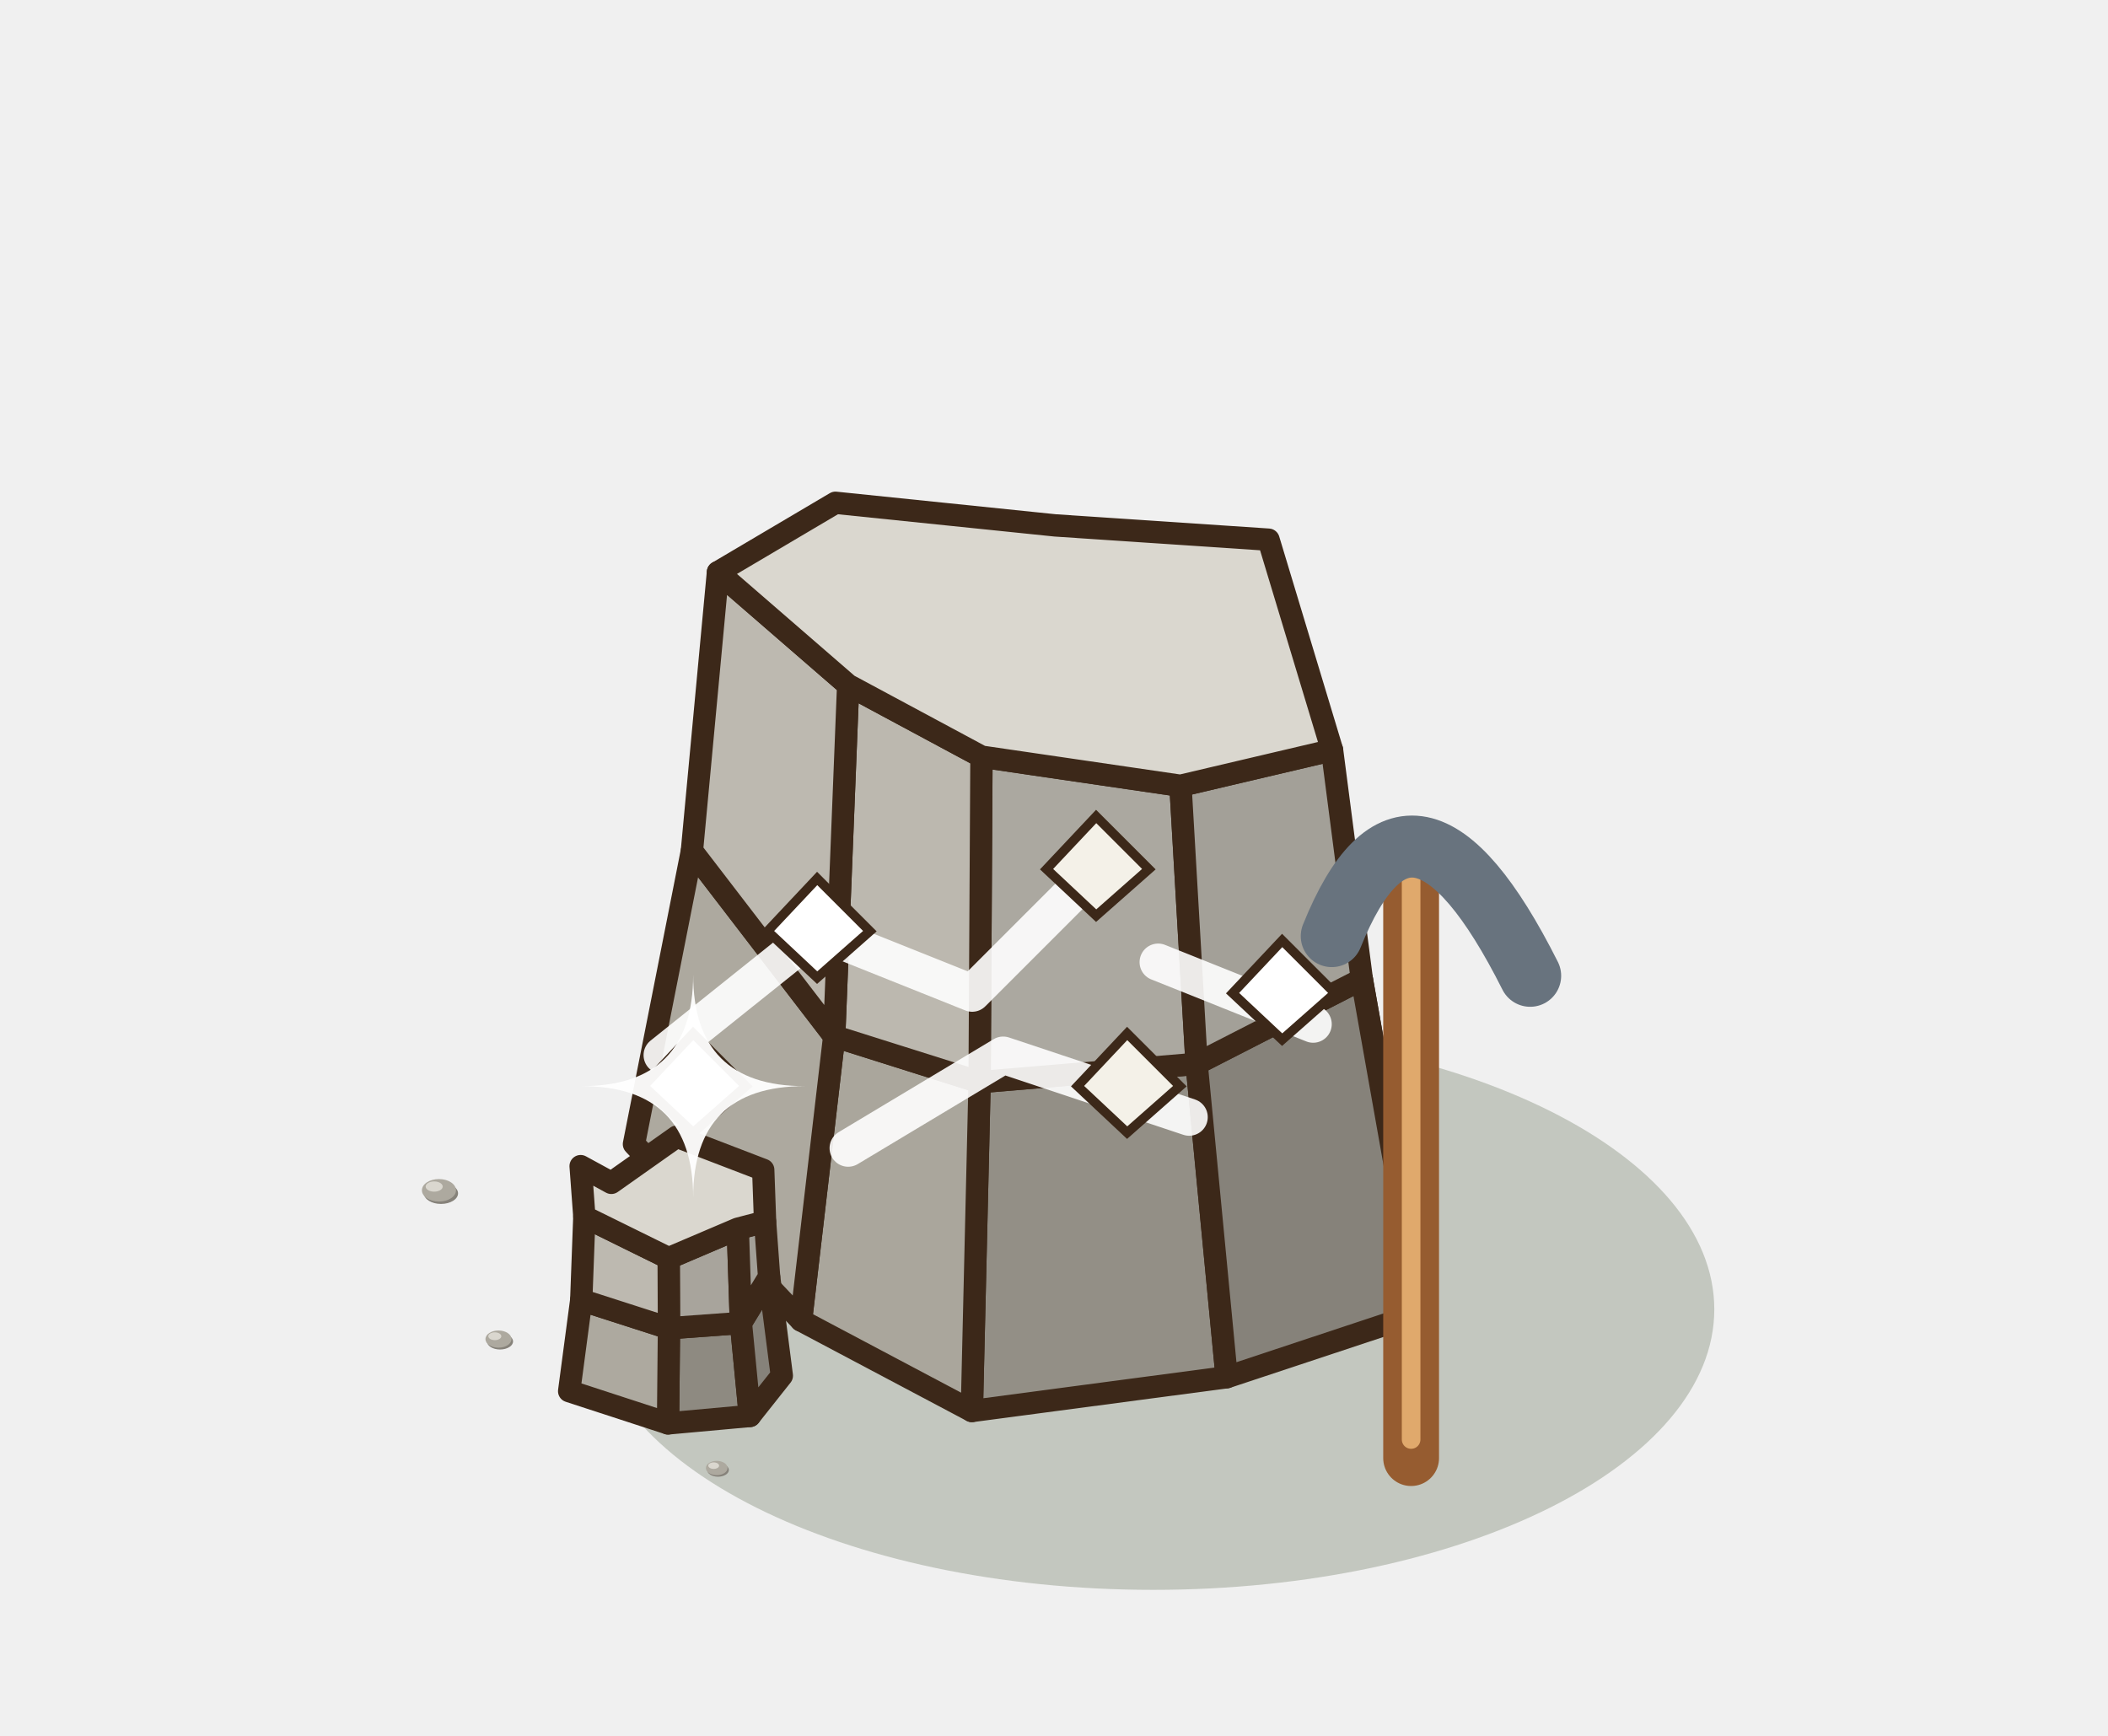
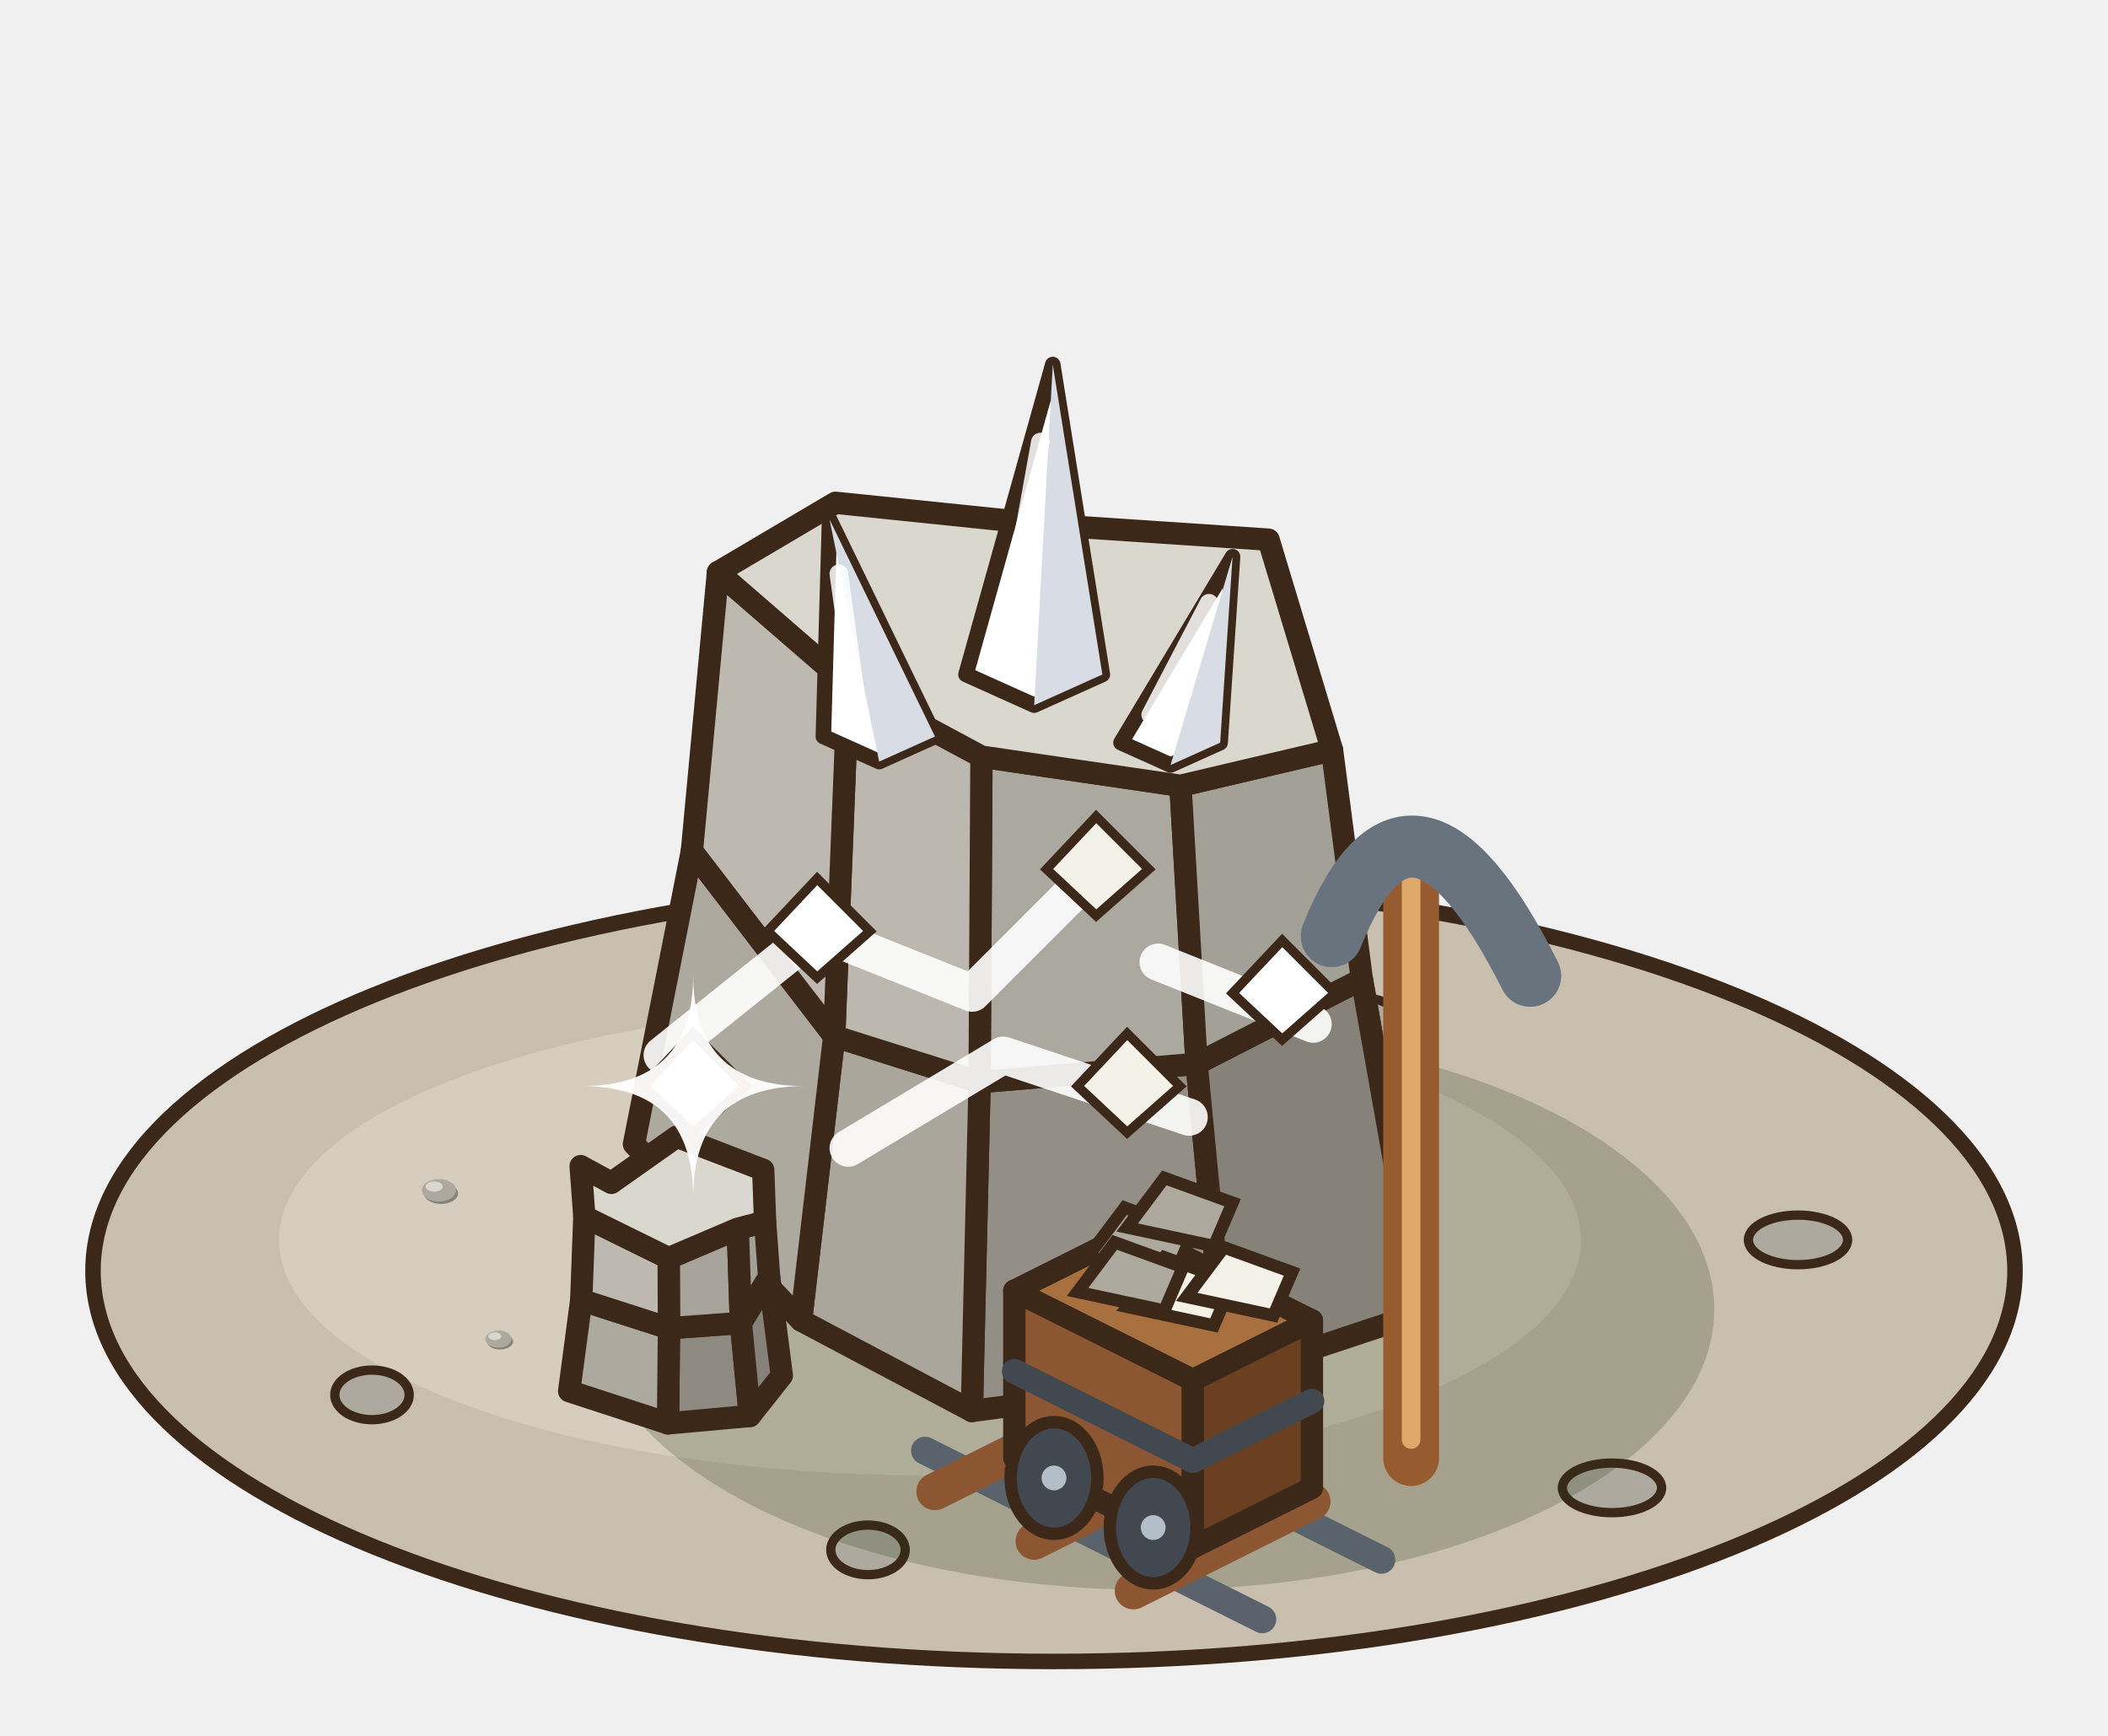
<svg xmlns="http://www.w3.org/2000/svg" width="85" height="70" viewBox="-42.5 -50 85 70">
  <g transform="scale(1.25)">
+     <ellipse cx="0" cy="1" rx="31" ry="12.6" fill="#C9BFAE" stroke="#3C2819" stroke-width="0.5" />
+     <ellipse cx="-4" cy="0" rx="21" ry="7.6" fill="#D6CDBE" />
+     <ellipse cx="-22" cy="5" rx="1.2" ry="0.8" fill="#ADA99F" stroke="#3C2819" stroke-width="0.3" />
+     <ellipse cx="18" cy="8" rx="1.6" ry="0.8" fill="#ADA99F" stroke="#3C2819" stroke-width="0.3" />
+     <ellipse cx="-6" cy="10" rx="1.2" ry="0.8" fill="#ADA99F" stroke="#3C2819" stroke-width="0.3" />
+     <ellipse cx="24" cy="0" rx="1.6" ry="0.8" fill="#ADA99F" stroke="#3C2819" stroke-width="0.3" />
+     <ellipse cx="10" cy="-7" rx="1.2" ry="0.8" fill="#ADA99F" stroke="#3C2819" stroke-width="0.3" />
    <ellipse cx="3.2" cy="2.24" rx="18.1" ry="9.05" fill="rgba(40,55,20,0.22)" />
    <polygon points="5.57,4.43 -2.65,5.52 -2.4,-5.09 4.6,-5.68" fill="#938f86" stroke="#3C2819" stroke-width="0.72" stroke-linejoin="round" />
    <polygon points="-2.65,5.52 -8.16,2.6 -7.09,-6.57 -2.4,-5.09" fill="#aaa69c" stroke="#3C2819" stroke-width="0.72" stroke-linejoin="round" />
    <polygon points="-8.16,2.6 -13.55,-3.09 -11.68,-12.55 -7.09,-6.57" fill="#ada99f" stroke="#3C2819" stroke-width="0.72" stroke-linejoin="round" />
    <polygon points="9.22,-3.68 11.84,2.35 9.93,-8.41 7.7,-13.01" fill="#86827a" stroke="#3C2819" stroke-width="0.72" stroke-linejoin="round" />
    <polygon points="11.84,2.35 5.57,4.43 4.6,-5.68 9.93,-8.41" fill="#86827a" stroke="#3C2819" stroke-width="0.72" stroke-linejoin="round" />
    <polygon points="4.6,-5.68 -2.4,-5.09 -2.34,-15.59 4.08,-14.65" fill="#aba8a0" stroke="#3C2819" stroke-width="0.72" stroke-linejoin="round" />
    <polygon points="-2.4,-5.09 -7.09,-6.57 -6.64,-17.9 -2.34,-15.59" fill="#bcb8af" stroke="#3C2819" stroke-width="0.72" stroke-linejoin="round" />
    <polygon points="-7.09,-6.57 -11.68,-12.55 -10.84,-21.54 -6.64,-17.9" fill="#bdb9b0" stroke="#3C2819" stroke-width="0.72" stroke-linejoin="round" />
    <polygon points="9.93,-8.41 4.6,-5.68 4.08,-14.65 8.97,-15.8" fill="#a3a098" stroke="#3C2819" stroke-width="0.72" stroke-linejoin="round" />
    <polygon points="4.08,-14.65 -2.34,-15.59 -6.64,-17.9 -10.84,-21.54 -7.05,-23.78 0.04,-23.05 6.92,-22.59 8.97,-15.8" fill="#DAD7CF" stroke="#3C2819" stroke-width="0.72" stroke-linejoin="round" />
    <polyline points="-12.64,-5.96 -7.64,-9.96 -2.64,-7.96 1.36,-11.96" fill="none" stroke="#FFFFFF" stroke-width="1.2" stroke-linejoin="round" stroke-linecap="round" opacity=".9" />
    <polyline points="-6.64,-2.96 -1.64,-5.96 4.36,-3.96" fill="none" stroke="#FFFFFF" stroke-width="1.2" stroke-linejoin="round" stroke-linecap="round" opacity=".9" />
    <polyline points="3.36,-8.96 8.36,-6.96" fill="none" stroke="#FFFFFF" stroke-width="1.2" stroke-linejoin="round" stroke-linecap="round" opacity=".9" />
    <polygon points="-7.64,-11.66 -5.94,-9.96 -7.64,-8.46 -9.24,-9.96" fill="#FFFFFF" stroke="#3C2819" stroke-width="0.3" />
    <polygon points="2.36,-6.66 4.06,-4.96 2.36,-3.46 0.76,-4.96" fill="#F4F1E8" stroke="#3C2819" stroke-width="0.3" />
    <polygon points="-11.64,-6.66 -9.94,-4.96 -11.64,-3.46 -13.24,-4.96" fill="#FFFFFF" stroke="#3C2819" stroke-width="0.3" />
    <polygon points="1.36,-13.66 3.06,-11.96 1.36,-10.46 -0.24,-11.96" fill="#F4F1E8" stroke="#3C2819" stroke-width="0.3" />
    <polygon points="7.36,-9.66 9.06,-7.96 7.36,-6.46 5.76,-7.96" fill="#FFFFFF" stroke="#3C2819" stroke-width="0.3" />
+     <polygon points="-7.44,-16.24 -5.64,-15.43 -3.84,-16.24 -7.24,-23.24" fill="#FFFFFF" stroke="#3C2819" stroke-width="0.5" stroke-linejoin="round" />
+     <polygon points="-5.64,-15.43 -3.84,-16.24 -7.24,-23.24" fill="#D8DCE4" />
+     <line x1="-6.36" y1="-17.29" x2="-6.94" y2="-21.49" stroke="rgba(255,255,255,.85)" stroke-width="0.6" stroke-linecap="round" />
+     <polygon points="-2.84,-18.24 -0.64,-17.25 1.56,-18.24 -0.04,-28.24" fill="#FFFFFF" stroke="#3C2819" stroke-width="0.5" stroke-linejoin="round" />
+     <polygon points="-0.64,-17.25 1.56,-18.24 -0.04,-28.24" fill="#D8DCE4" />
+     <line x1="-1.52" y1="-19.74" x2="-0.44" y2="-25.74" stroke="rgba(255,255,255,.85)" stroke-width="0.6" stroke-linecap="round" />
+     <polygon points="2.16,-16.04 3.76,-15.32 5.36,-16.04 5.76,-22.04" fill="#FFFFFF" stroke="#3C2819" stroke-width="0.5" stroke-linejoin="round" />
+     <polygon points="3.76,-15.32 5.36,-16.04 5.76,-22.04" fill="#D8DCE4" />
+     <line x1="3.12" y1="-16.94" x2="5" y2="-20.54" stroke="rgba(255,255,255,.85)" stroke-width="0.6" stroke-linecap="round" />
    <polygon points="-9.81,5.68 -12.45,5.92 -12.42,2.85 -10.1,2.68" fill="#8e8a81" stroke="#3C2819" stroke-width="0.72" stroke-linejoin="round" />
    <polygon points="-12.45,5.92 -15.64,4.88 -15.25,1.94 -12.42,2.85" fill="#ada99f" stroke="#3C2819" stroke-width="0.72" stroke-linejoin="round" />
    <polygon points="-8.78,4.38 -9.81,5.68 -10.1,2.68 -9.19,1.19" fill="#86827a" stroke="#3C2819" stroke-width="0.72" stroke-linejoin="round" />
    <polygon points="-10.1,2.68 -12.42,2.85 -12.43,0.59 -10.2,-0.36" fill="#a8a49c" stroke="#3C2819" stroke-width="0.72" stroke-linejoin="round" />
    <polygon points="-12.42,2.85 -15.25,1.94 -15.15,-0.75 -12.43,0.59" fill="#bdb9b0" stroke="#3C2819" stroke-width="0.72" stroke-linejoin="round" />
    <polygon points="-9.19,1.19 -10.1,2.68 -10.2,-0.36 -9.32,-0.59" fill="#a3a098" stroke="#3C2819" stroke-width="0.72" stroke-linejoin="round" />
    <polygon points="-10.2,-0.36 -12.43,0.59 -15.15,-0.75 -15.27,-2.38 -14.28,-1.84 -12.17,-3.33 -9.38,-2.26 -9.32,-0.59" fill="#DAD7CF" stroke="#3C2819" stroke-width="0.72" stroke-linejoin="round" />
    <line x1="11.52" y1="7.04" x2="11.52" y2="-11.16" stroke="#965C30" stroke-width="1.8" stroke-linecap="round" />
    <line x1="11.52" y1="6.44" x2="11.52" y2="-11.76" stroke="#E0A96C" stroke-width="0.6" stroke-linecap="round" />
    <path d="M8.96,-9.8 Q11.52,-16.16 15.36,-8.52" stroke="#68737E" stroke-width="2" fill="none" stroke-linecap="round" />
    <ellipse cx="-19.774" cy="-1.501" rx="0.55" ry="0.341" fill="#86827A" />
    <ellipse cx="-19.84" cy="-1.6" rx="0.55" ry="0.363" fill="#ADA99F" />
    <ellipse cx="-19.994" cy="-1.721" rx="0.275" ry="0.165" fill="#DAD7CF" />
    <ellipse cx="-17.87" cy="3.276" rx="0.42" ry="0.26" fill="#86827A" />
    <ellipse cx="-17.92" cy="3.2" rx="0.42" ry="0.277" fill="#ADA99F" />
    <ellipse cx="-18.038" cy="3.108" rx="0.21" ry="0.126" fill="#DAD7CF" />
-     <ellipse cx="-10.838" cy="7.423" rx="0.35" ry="0.217" fill="#86827A" />
-     <ellipse cx="-10.88" cy="7.36" rx="0.35" ry="0.231" fill="#ADA99F" />
-     <ellipse cx="-10.978" cy="7.283" rx="0.175" ry="0.105" fill="#DAD7CF" />
+     <line x1="-0.32" y1="4.88" x2="10.56" y2="10.32" stroke="#5A636C" stroke-width="0.9" stroke-linecap="round" />
+     <line x1="-4.16" y1="6.8" x2="6.72" y2="12.24" stroke="#5A636C" stroke-width="0.9" stroke-linecap="round" />
+     <line x1="1.92" y1="5.24" x2="-3.84" y2="8.12" stroke="#8B5631" stroke-width="1.2" stroke-linecap="round" />
+     <line x1="5.12" y1="6.84" x2="-0.64" y2="9.72" stroke="#8B5631" stroke-width="1.2" stroke-linecap="round" />
+     <line x1="8.32" y1="8.44" x2="2.56" y2="11.32" stroke="#8B5631" stroke-width="1.2" stroke-linecap="round" />
+     <polygon points="-1.28,7.04 4.48,9.92 4.48,4.52 -1.28,1.64" fill="#8B5631" stroke="#3C2819" stroke-width="0.72" stroke-linejoin="round" />
+     <polygon points="8.32,8 4.48,9.92 4.48,4.52 8.32,2.6" fill="#6A3F22" stroke="#3C2819" stroke-width="0.72" stroke-linejoin="round" />
+     <polygon points="2.56,-0.28 8.32,2.6 4.48,4.52 -1.28,1.64" fill="#A9703F" stroke="#3C2819" stroke-width="0.72" stroke-linejoin="round" />
+     <line x1="-1.28" y1="4.24" x2="4.48" y2="7.12" stroke="#41484F" stroke-width="0.8" stroke-linecap="round" />
+     <line x1="4.48" y1="7.12" x2="8.32" y2="5.2" stroke="#41484F" stroke-width="0.8" stroke-linecap="round" />
+     <ellipse cx="0" cy="7.68" rx="1.4" ry="1.8" fill="#41484F" stroke="#3C2819" stroke-width="0.4" />
+     <circle cx="0" cy="7.68" r="0.4" fill="#B4BEC8" />
+     <ellipse cx="3.2" cy="9.28" rx="1.4" ry="1.8" fill="#41484F" stroke="#3C2819" stroke-width="0.4" />
+     <circle cx="3.2" cy="9.28" r="0.4" fill="#B4BEC8" />
+     <polygon points="1.08,0.56 2.28,-1.04 4.48,-0.24 3.88,1.16" fill="#ADA99F" stroke="#3C2819" stroke-width="0.4" />
+     <polygon points="2.36,2.16 3.56,0.56 5.76,1.36 5.16,2.76" fill="#F4F1E8" stroke="#3C2819" stroke-width="0.4" />
+     <polygon points="0.76,1.68 1.96,0.08 4.16,0.88 3.56,2.28" fill="#ADA99F" stroke="#3C2819" stroke-width="0.4" />
+     <polygon points="4.28,1.84 5.48,0.24 7.68,1.04 7.08,2.44" fill="#F4F1E8" stroke="#3C2819" stroke-width="0.4" />
+     <polygon points="2.36,-0.4 3.56,-2 5.76,-1.2 5.16,0.2" fill="#ADA99F" stroke="#3C2819" stroke-width="0.4" />
    <path d="M-11.64,-8.56 Q-11.64,-4.96 -8.04,-4.96 Q-11.64,-4.96 -11.64,-1.36 Q-11.64,-4.96 -15.24,-4.96 Q-11.64,-4.96 -11.64,-8.56 Z" fill="#FFFFFF" opacity="0.95" />
  </g>
</svg>
